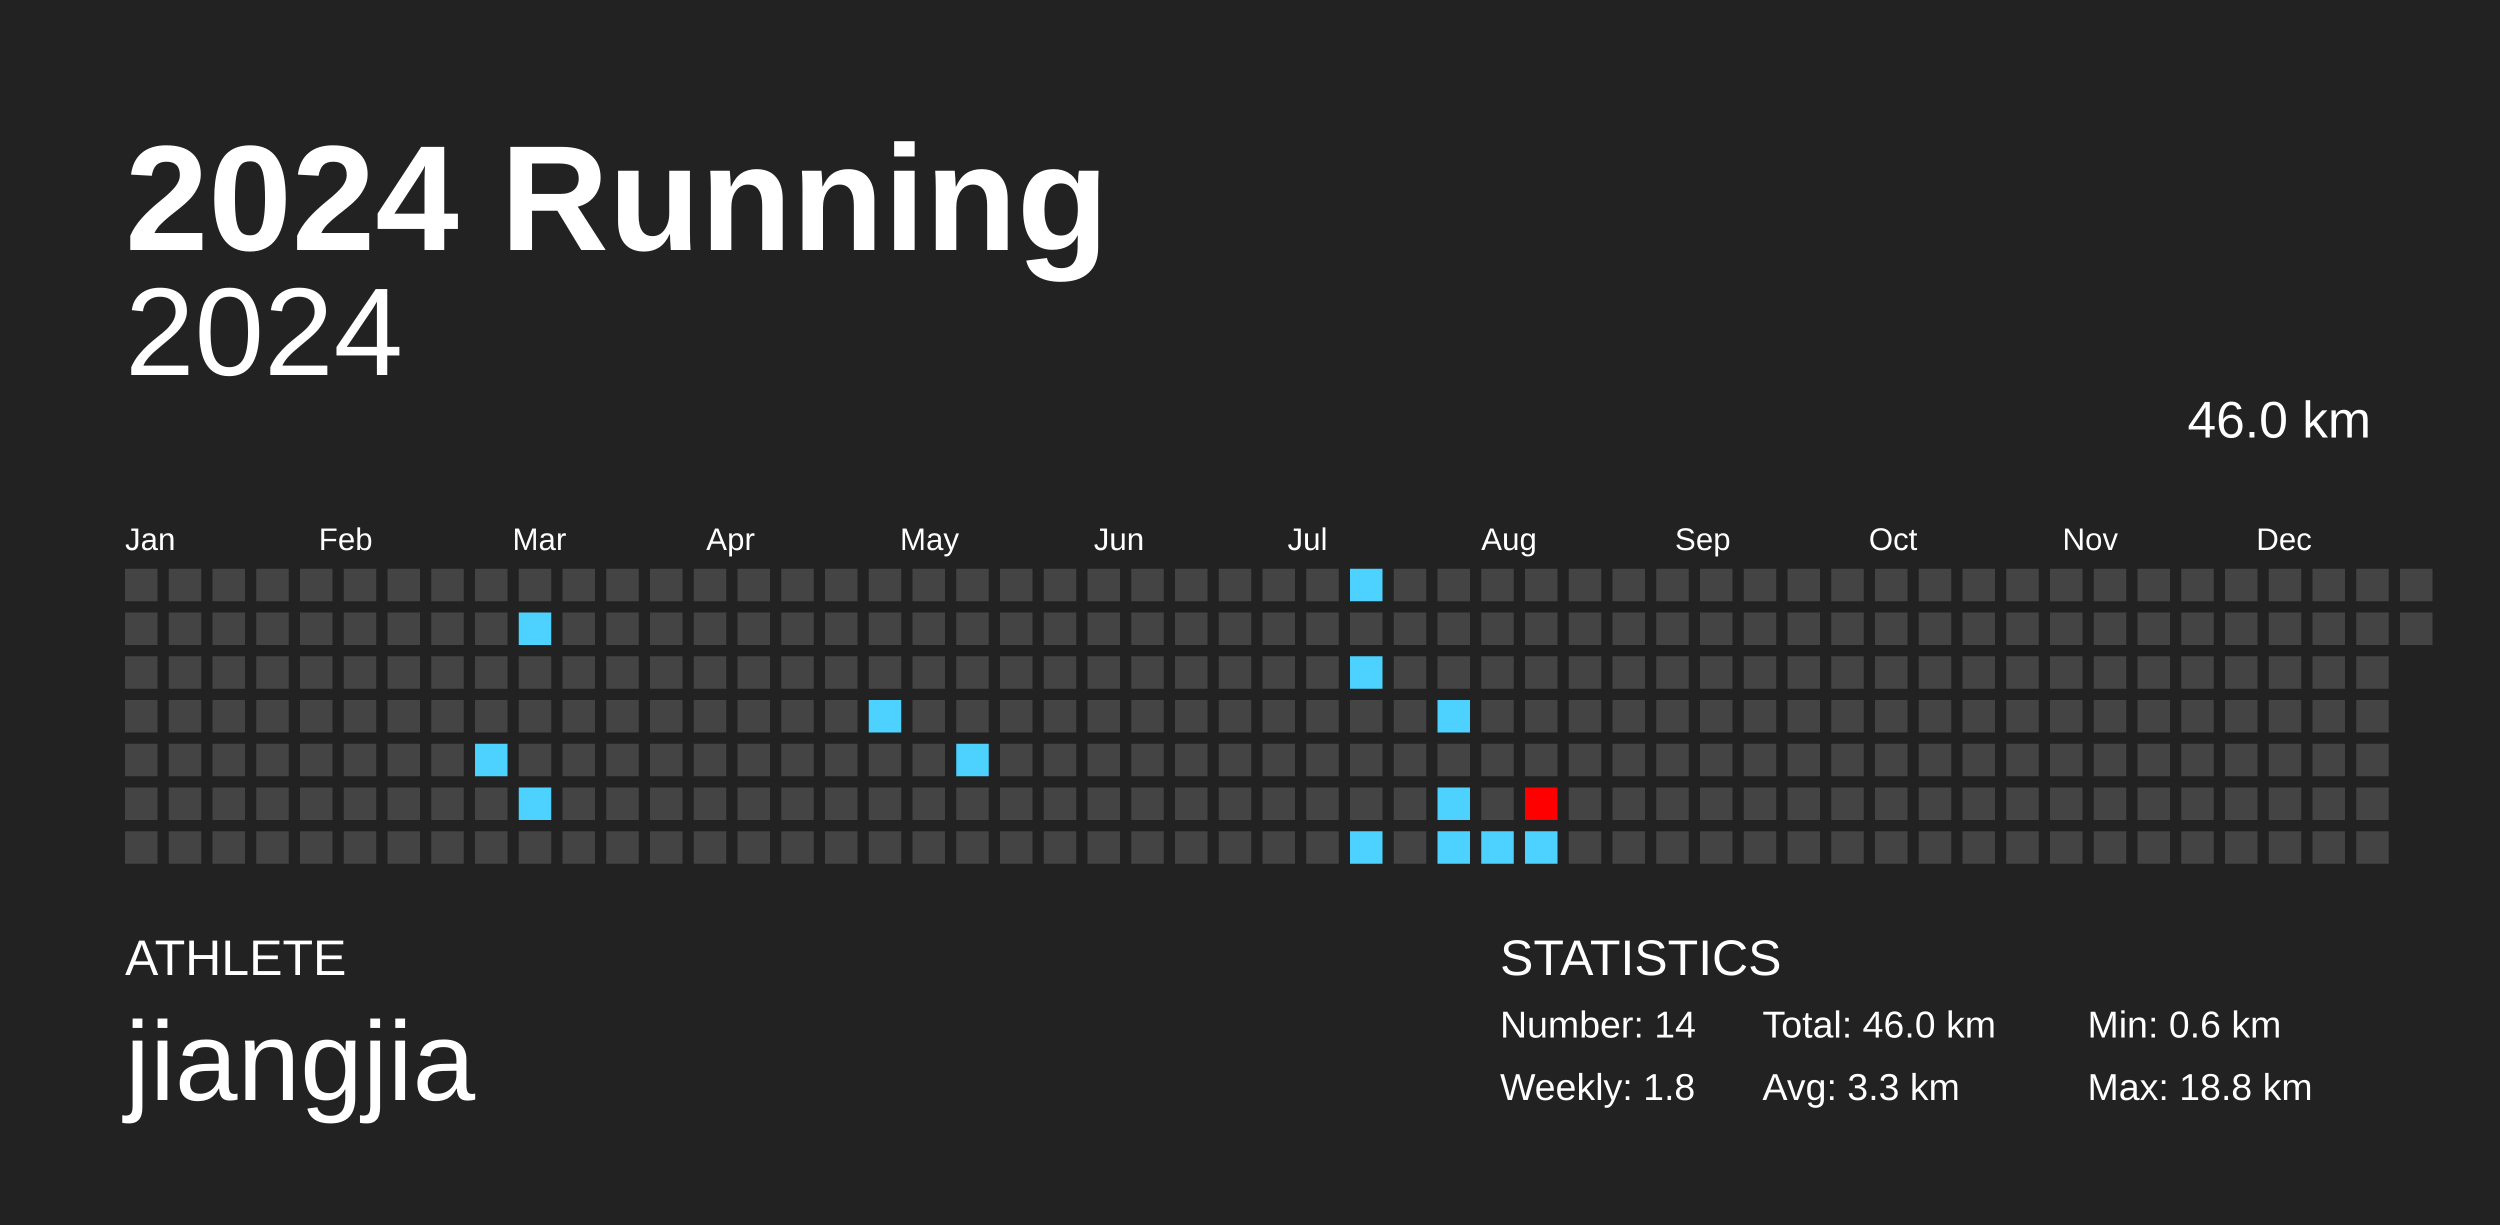
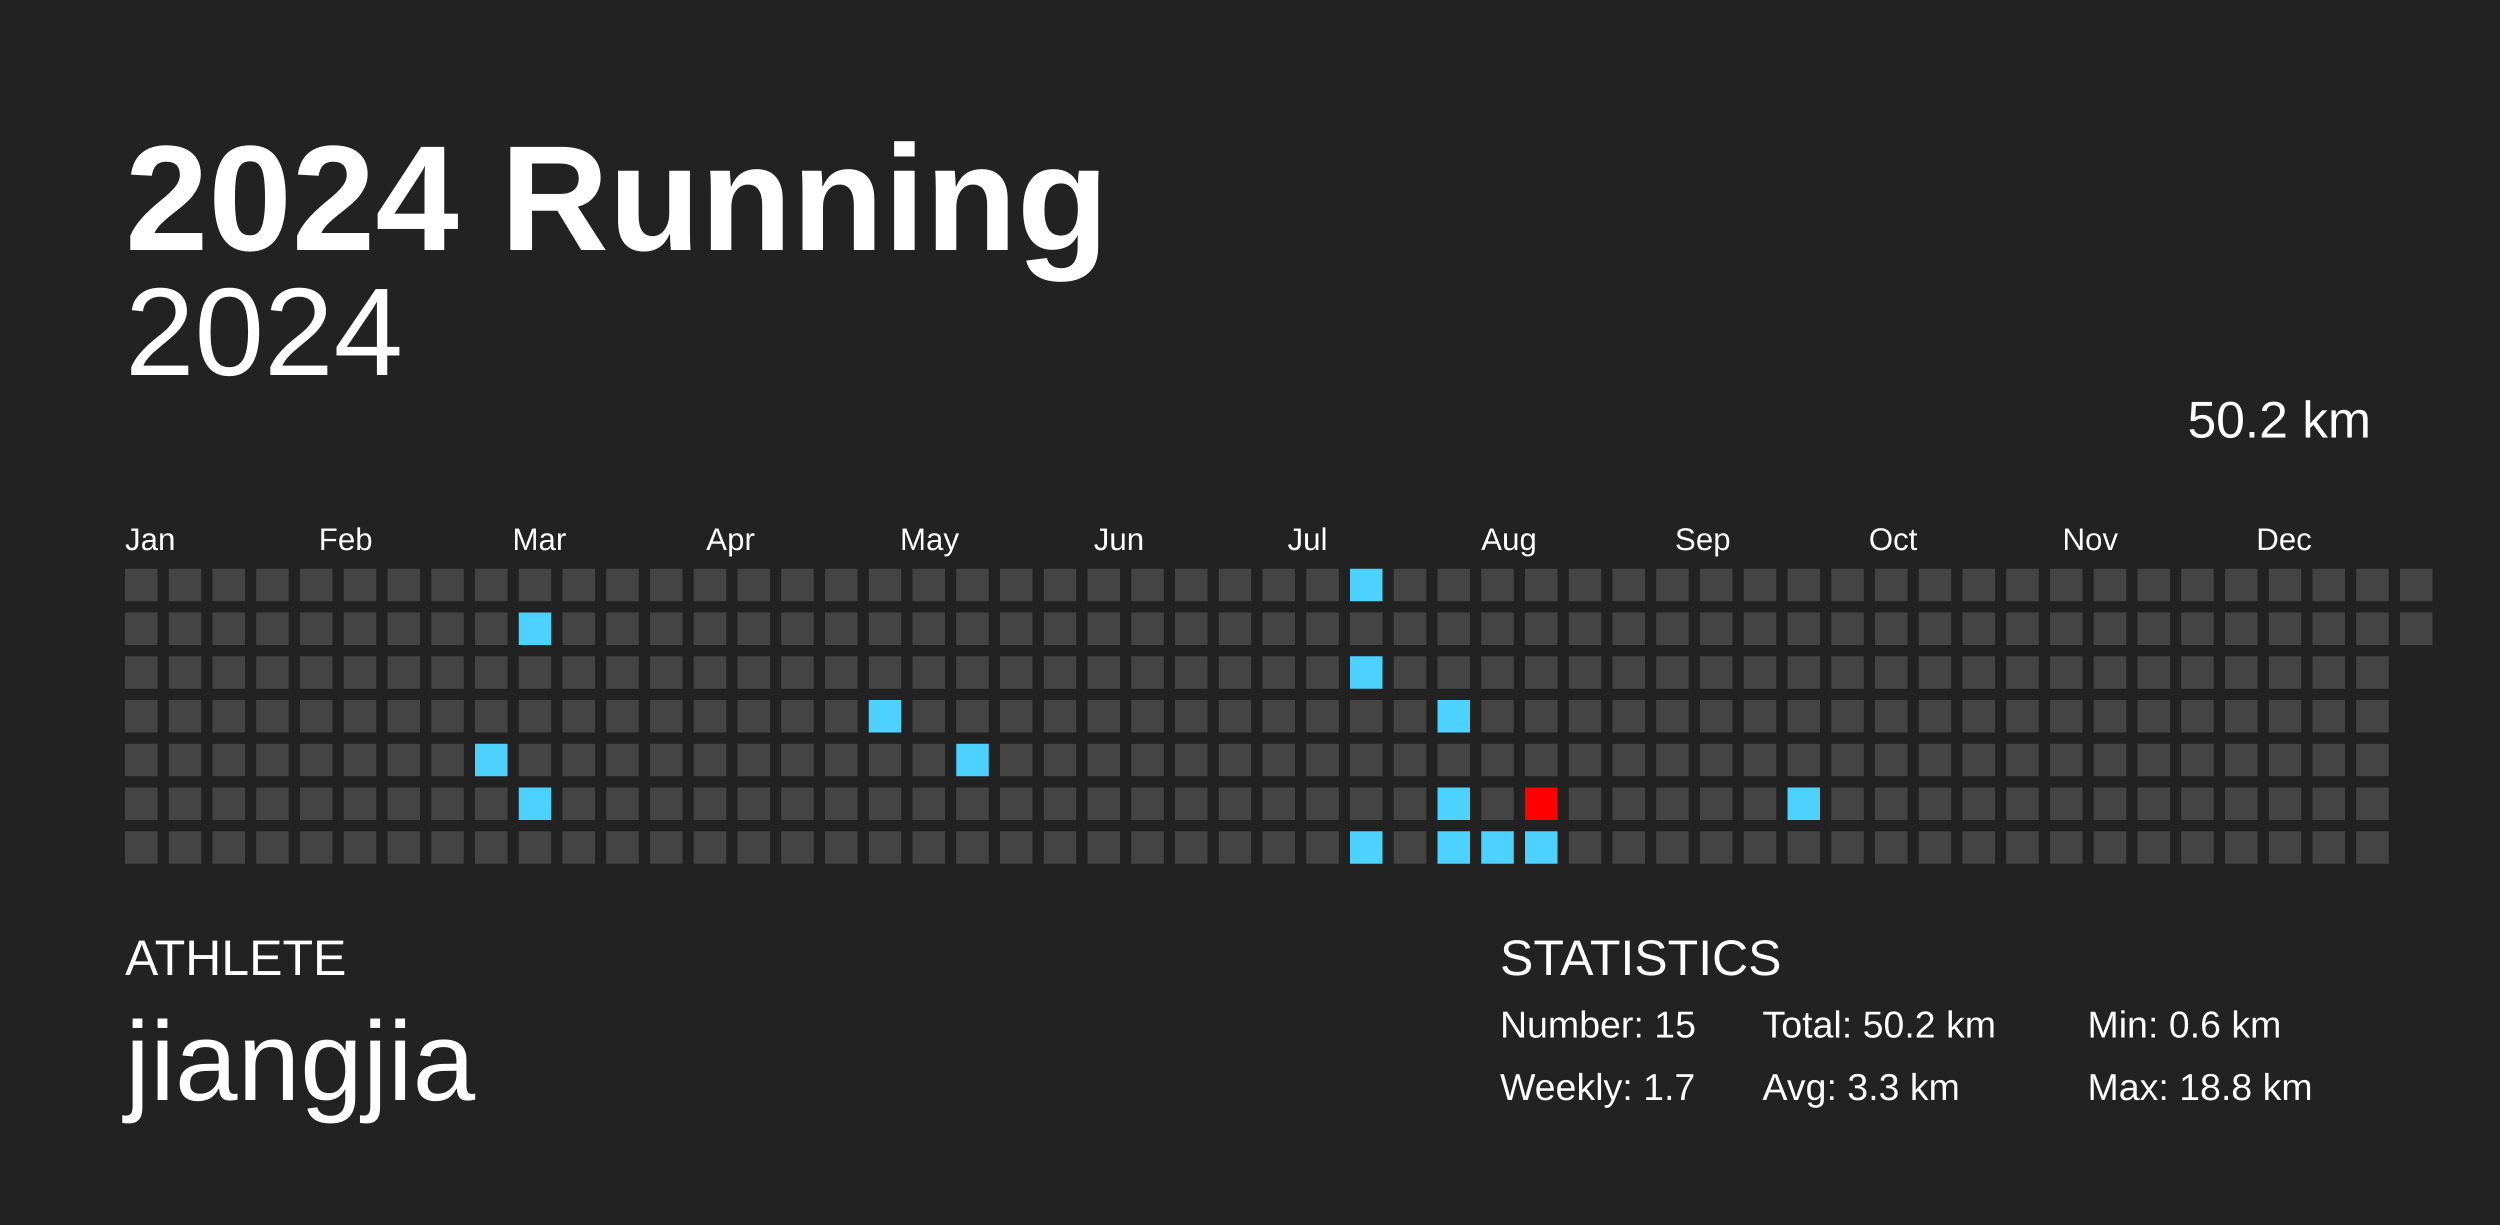
<svg xmlns="http://www.w3.org/2000/svg" baseProfile="full" height="98mm" version="1.1" viewBox="0,0,200,98" width="200mm">
  <defs />
  <rect fill="#222222" height="98" width="200" x="0" y="0" />
  <text fill="#FFFFFF" style="font-size:12px; font-family:Arial; font-weight:bold;" x="10" y="20">2024 Running</text>
  <text fill="#FFFFFF" style="font-size:4px; font-family:Arial" x="10" y="78">ATHLETE</text>
  <text fill="#FFFFFF" style="font-size:9px; font-family:Arial" x="10" y="88">jiangjia</text>
  <text fill="#FFFFFF" style="font-size:4px; font-family:Arial" x="120" y="78">STATISTICS</text>
-   <text fill="#FFFFFF" style="font-size:3px; font-family:Arial" x="120" y="83">Number: 14</text>
-   <text fill="#FFFFFF" style="font-size:3px; font-family:Arial" x="120" y="88">Weekly: 1.8</text>
-   <text fill="#FFFFFF" style="font-size:3px; font-family:Arial" x="141" y="83">Total: 46.0 km</text>
+   <text fill="#FFFFFF" style="font-size:3px; font-family:Arial" x="120" y="83">Number: 15</text>
+   <text fill="#FFFFFF" style="font-size:3px; font-family:Arial" x="120" y="88">Weekly: 1.7</text>
+   <text fill="#FFFFFF" style="font-size:3px; font-family:Arial" x="141" y="83">Total: 50.2 km</text>
  <text fill="#FFFFFF" style="font-size:3px; font-family:Arial" x="141" y="88">Avg: 3.3 km</text>
  <text fill="#FFFFFF" style="font-size:3px; font-family:Arial" x="167" y="83">Min: 0.6 km</text>
  <text fill="#FFFFFF" style="font-size:3px; font-family:Arial" x="167" y="88">Max: 18.8 km</text>
  <text alignment-baseline="hanging" fill="#FFFFFF" style="font-size:10.0px; font-family:Arial;" x="10" y="30">2024</text>
-   <text alignment-baseline="hanging" fill="#FFFFFF" style="font-size:4.125px; font-family:Arial;" x="175" y="35">46.0 km</text>
+   <text alignment-baseline="hanging" fill="#FFFFFF" style="font-size:4.125px; font-family:Arial;" x="175" y="35">50.2 km</text>
  <text fill="#FFFFFF" style="font-size:2.5px; font-family:Arial" x="10.0" y="44">Jan</text>
  <text fill="#FFFFFF" style="font-size:2.5px; font-family:Arial" x="25.5" y="44">Feb</text>
  <text fill="#FFFFFF" style="font-size:2.5px; font-family:Arial" x="41.0" y="44">Mar</text>
  <text fill="#FFFFFF" style="font-size:2.5px; font-family:Arial" x="56.5" y="44">Apr</text>
  <text fill="#FFFFFF" style="font-size:2.5px; font-family:Arial" x="72.0" y="44">May</text>
  <text fill="#FFFFFF" style="font-size:2.5px; font-family:Arial" x="87.5" y="44">Jun</text>
  <text fill="#FFFFFF" style="font-size:2.5px; font-family:Arial" x="103.0" y="44">Jul</text>
  <text fill="#FFFFFF" style="font-size:2.5px; font-family:Arial" x="118.5" y="44">Aug</text>
  <text fill="#FFFFFF" style="font-size:2.5px; font-family:Arial" x="134.0" y="44">Sep</text>
  <text fill="#FFFFFF" style="font-size:2.5px; font-family:Arial" x="149.5" y="44">Oct</text>
  <text fill="#FFFFFF" style="font-size:2.5px; font-family:Arial" x="165.0" y="44">Nov</text>
  <text fill="#FFFFFF" style="font-size:2.5px; font-family:Arial" x="180.5" y="44">Dec</text>
  <rect fill="#444444" height="2.6" width="2.6" x="10.0" y="45.5" />
  <rect fill="#444444" height="2.6" width="2.6" x="10.0" y="49.0" />
  <rect fill="#444444" height="2.6" width="2.6" x="10.0" y="52.5" />
  <rect fill="#444444" height="2.6" width="2.6" x="10.0" y="56.0" />
  <rect fill="#444444" height="2.6" width="2.6" x="10.0" y="59.5" />
  <rect fill="#444444" height="2.6" width="2.6" x="10.0" y="63.0" />
  <rect fill="#444444" height="2.6" width="2.6" x="10.0" y="66.5" />
  <rect fill="#444444" height="2.6" width="2.6" x="13.5" y="45.5" />
  <rect fill="#444444" height="2.6" width="2.6" x="13.5" y="49.0" />
  <rect fill="#444444" height="2.6" width="2.6" x="13.5" y="52.5" />
  <rect fill="#444444" height="2.6" width="2.6" x="13.5" y="56.0" />
  <rect fill="#444444" height="2.6" width="2.6" x="13.5" y="59.5" />
  <rect fill="#444444" height="2.6" width="2.6" x="13.5" y="63.0" />
  <rect fill="#444444" height="2.6" width="2.6" x="13.5" y="66.5" />
  <rect fill="#444444" height="2.6" width="2.6" x="17.0" y="45.5" />
  <rect fill="#444444" height="2.6" width="2.6" x="17.0" y="49.0" />
  <rect fill="#444444" height="2.6" width="2.6" x="17.0" y="52.5" />
  <rect fill="#444444" height="2.6" width="2.6" x="17.0" y="56.0" />
  <rect fill="#444444" height="2.6" width="2.6" x="17.0" y="59.5" />
  <rect fill="#444444" height="2.6" width="2.6" x="17.0" y="63.0" />
  <rect fill="#444444" height="2.6" width="2.6" x="17.0" y="66.5" />
  <rect fill="#444444" height="2.6" width="2.6" x="20.5" y="45.5" />
  <rect fill="#444444" height="2.6" width="2.6" x="20.5" y="49.0" />
  <rect fill="#444444" height="2.6" width="2.6" x="20.5" y="52.5" />
  <rect fill="#444444" height="2.6" width="2.6" x="20.5" y="56.0" />
  <rect fill="#444444" height="2.6" width="2.6" x="20.5" y="59.5" />
  <rect fill="#444444" height="2.6" width="2.6" x="20.5" y="63.0" />
  <rect fill="#444444" height="2.6" width="2.6" x="20.5" y="66.5" />
  <rect fill="#444444" height="2.6" width="2.6" x="24.0" y="45.5" />
  <rect fill="#444444" height="2.6" width="2.6" x="24.0" y="49.0" />
  <rect fill="#444444" height="2.6" width="2.6" x="24.0" y="52.5" />
  <rect fill="#444444" height="2.6" width="2.6" x="24.0" y="56.0" />
  <rect fill="#444444" height="2.6" width="2.6" x="24.0" y="59.5" />
  <rect fill="#444444" height="2.6" width="2.6" x="24.0" y="63.0" />
  <rect fill="#444444" height="2.6" width="2.6" x="24.0" y="66.5" />
  <rect fill="#444444" height="2.6" width="2.6" x="27.5" y="45.5" />
  <rect fill="#444444" height="2.6" width="2.6" x="27.5" y="49.0" />
  <rect fill="#444444" height="2.6" width="2.6" x="27.5" y="52.5" />
  <rect fill="#444444" height="2.6" width="2.6" x="27.5" y="56.0" />
  <rect fill="#444444" height="2.6" width="2.6" x="27.5" y="59.5" />
  <rect fill="#444444" height="2.6" width="2.6" x="27.5" y="63.0" />
  <rect fill="#444444" height="2.6" width="2.6" x="27.5" y="66.5" />
  <rect fill="#444444" height="2.6" width="2.6" x="31.0" y="45.5" />
  <rect fill="#444444" height="2.6" width="2.6" x="31.0" y="49.0" />
  <rect fill="#444444" height="2.6" width="2.6" x="31.0" y="52.5" />
  <rect fill="#444444" height="2.6" width="2.6" x="31.0" y="56.0" />
  <rect fill="#444444" height="2.6" width="2.6" x="31.0" y="59.5" />
  <rect fill="#444444" height="2.6" width="2.6" x="31.0" y="63.0" />
  <rect fill="#444444" height="2.6" width="2.6" x="31.0" y="66.5" />
  <rect fill="#444444" height="2.6" width="2.6" x="34.5" y="45.5" />
  <rect fill="#444444" height="2.6" width="2.6" x="34.5" y="49.0" />
  <rect fill="#444444" height="2.6" width="2.6" x="34.5" y="52.5" />
  <rect fill="#444444" height="2.6" width="2.6" x="34.5" y="56.0" />
  <rect fill="#444444" height="2.6" width="2.6" x="34.5" y="59.5" />
  <rect fill="#444444" height="2.6" width="2.6" x="34.5" y="63.0" />
  <rect fill="#444444" height="2.6" width="2.6" x="34.5" y="66.5" />
  <rect fill="#444444" height="2.6" width="2.6" x="38.0" y="45.5" />
  <rect fill="#444444" height="2.6" width="2.6" x="38.0" y="49.0" />
  <rect fill="#444444" height="2.6" width="2.6" x="38.0" y="52.5" />
  <rect fill="#444444" height="2.6" width="2.6" x="38.0" y="56.0" />
  <rect fill="#4dd2ff" height="2.6" width="2.6" x="38.0" y="59.5" />
  <rect fill="#444444" height="2.6" width="2.6" x="38.0" y="63.0" />
  <rect fill="#444444" height="2.6" width="2.6" x="38.0" y="66.5" />
  <rect fill="#444444" height="2.6" width="2.6" x="41.5" y="45.5" />
  <rect fill="#4dd2ff" height="2.6" width="2.6" x="41.5" y="49.0" />
  <rect fill="#444444" height="2.6" width="2.6" x="41.5" y="52.5" />
  <rect fill="#444444" height="2.6" width="2.6" x="41.5" y="56.0" />
  <rect fill="#444444" height="2.6" width="2.6" x="41.5" y="59.5" />
  <rect fill="#4dd2ff" height="2.6" width="2.6" x="41.5" y="63.0" />
  <rect fill="#444444" height="2.6" width="2.6" x="41.5" y="66.5" />
  <rect fill="#444444" height="2.6" width="2.6" x="45.0" y="45.5" />
  <rect fill="#444444" height="2.6" width="2.6" x="45.0" y="49.0" />
  <rect fill="#444444" height="2.6" width="2.6" x="45.0" y="52.5" />
  <rect fill="#444444" height="2.6" width="2.6" x="45.0" y="56.0" />
  <rect fill="#444444" height="2.6" width="2.6" x="45.0" y="59.5" />
  <rect fill="#444444" height="2.6" width="2.6" x="45.0" y="63.0" />
  <rect fill="#444444" height="2.6" width="2.6" x="45.0" y="66.5" />
  <rect fill="#444444" height="2.6" width="2.6" x="48.5" y="45.5" />
  <rect fill="#444444" height="2.6" width="2.6" x="48.5" y="49.0" />
  <rect fill="#444444" height="2.6" width="2.6" x="48.5" y="52.5" />
  <rect fill="#444444" height="2.6" width="2.6" x="48.5" y="56.0" />
  <rect fill="#444444" height="2.6" width="2.6" x="48.5" y="59.5" />
  <rect fill="#444444" height="2.6" width="2.6" x="48.5" y="63.0" />
  <rect fill="#444444" height="2.6" width="2.6" x="48.5" y="66.5" />
  <rect fill="#444444" height="2.6" width="2.6" x="52.0" y="45.5" />
  <rect fill="#444444" height="2.6" width="2.6" x="52.0" y="49.0" />
  <rect fill="#444444" height="2.6" width="2.6" x="52.0" y="52.5" />
  <rect fill="#444444" height="2.6" width="2.6" x="52.0" y="56.0" />
  <rect fill="#444444" height="2.6" width="2.6" x="52.0" y="59.5" />
  <rect fill="#444444" height="2.6" width="2.6" x="52.0" y="63.0" />
  <rect fill="#444444" height="2.6" width="2.6" x="52.0" y="66.5" />
  <rect fill="#444444" height="2.6" width="2.6" x="55.5" y="45.5" />
  <rect fill="#444444" height="2.6" width="2.6" x="55.5" y="49.0" />
  <rect fill="#444444" height="2.6" width="2.6" x="55.5" y="52.5" />
  <rect fill="#444444" height="2.6" width="2.6" x="55.5" y="56.0" />
  <rect fill="#444444" height="2.6" width="2.6" x="55.5" y="59.5" />
  <rect fill="#444444" height="2.6" width="2.6" x="55.5" y="63.0" />
  <rect fill="#444444" height="2.6" width="2.6" x="55.5" y="66.5" />
  <rect fill="#444444" height="2.6" width="2.6" x="59.0" y="45.5" />
  <rect fill="#444444" height="2.6" width="2.6" x="59.0" y="49.0" />
  <rect fill="#444444" height="2.6" width="2.6" x="59.0" y="52.5" />
  <rect fill="#444444" height="2.6" width="2.6" x="59.0" y="56.0" />
  <rect fill="#444444" height="2.6" width="2.6" x="59.0" y="59.5" />
  <rect fill="#444444" height="2.6" width="2.6" x="59.0" y="63.0" />
  <rect fill="#444444" height="2.6" width="2.6" x="59.0" y="66.5" />
  <rect fill="#444444" height="2.6" width="2.6" x="62.5" y="45.5" />
  <rect fill="#444444" height="2.6" width="2.6" x="62.5" y="49.0" />
  <rect fill="#444444" height="2.6" width="2.6" x="62.5" y="52.5" />
  <rect fill="#444444" height="2.6" width="2.6" x="62.5" y="56.0" />
  <rect fill="#444444" height="2.6" width="2.6" x="62.5" y="59.5" />
  <rect fill="#444444" height="2.6" width="2.6" x="62.5" y="63.0" />
  <rect fill="#444444" height="2.6" width="2.6" x="62.5" y="66.5" />
  <rect fill="#444444" height="2.6" width="2.6" x="66.0" y="45.5" />
  <rect fill="#444444" height="2.6" width="2.6" x="66.0" y="49.0" />
  <rect fill="#444444" height="2.6" width="2.6" x="66.0" y="52.5" />
  <rect fill="#444444" height="2.6" width="2.6" x="66.0" y="56.0" />
  <rect fill="#444444" height="2.6" width="2.6" x="66.0" y="59.5" />
  <rect fill="#444444" height="2.6" width="2.6" x="66.0" y="63.0" />
  <rect fill="#444444" height="2.6" width="2.6" x="66.0" y="66.5" />
  <rect fill="#444444" height="2.6" width="2.6" x="69.5" y="45.5" />
  <rect fill="#444444" height="2.6" width="2.6" x="69.5" y="49.0" />
  <rect fill="#444444" height="2.6" width="2.6" x="69.5" y="52.5" />
  <rect fill="#4dd2ff" height="2.6" width="2.6" x="69.5" y="56.0" />
  <rect fill="#444444" height="2.6" width="2.6" x="69.5" y="59.5" />
  <rect fill="#444444" height="2.6" width="2.6" x="69.5" y="63.0" />
  <rect fill="#444444" height="2.6" width="2.6" x="69.5" y="66.5" />
  <rect fill="#444444" height="2.6" width="2.6" x="73.0" y="45.5" />
  <rect fill="#444444" height="2.6" width="2.6" x="73.0" y="49.0" />
  <rect fill="#444444" height="2.6" width="2.6" x="73.0" y="52.5" />
  <rect fill="#444444" height="2.6" width="2.6" x="73.0" y="56.0" />
  <rect fill="#444444" height="2.6" width="2.6" x="73.0" y="59.5" />
  <rect fill="#444444" height="2.6" width="2.6" x="73.0" y="63.0" />
  <rect fill="#444444" height="2.6" width="2.6" x="73.0" y="66.5" />
  <rect fill="#444444" height="2.6" width="2.6" x="76.5" y="45.5" />
  <rect fill="#444444" height="2.6" width="2.6" x="76.5" y="49.0" />
  <rect fill="#444444" height="2.6" width="2.6" x="76.5" y="52.5" />
  <rect fill="#444444" height="2.6" width="2.6" x="76.5" y="56.0" />
  <rect fill="#4dd2ff" height="2.6" width="2.6" x="76.5" y="59.5" />
  <rect fill="#444444" height="2.6" width="2.6" x="76.5" y="63.0" />
  <rect fill="#444444" height="2.6" width="2.6" x="76.5" y="66.5" />
  <rect fill="#444444" height="2.6" width="2.6" x="80.0" y="45.5" />
  <rect fill="#444444" height="2.6" width="2.6" x="80.0" y="49.0" />
  <rect fill="#444444" height="2.6" width="2.6" x="80.0" y="52.5" />
  <rect fill="#444444" height="2.6" width="2.6" x="80.0" y="56.0" />
  <rect fill="#444444" height="2.6" width="2.6" x="80.0" y="59.5" />
  <rect fill="#444444" height="2.6" width="2.6" x="80.0" y="63.0" />
  <rect fill="#444444" height="2.6" width="2.6" x="80.0" y="66.5" />
  <rect fill="#444444" height="2.6" width="2.6" x="83.5" y="45.5" />
  <rect fill="#444444" height="2.6" width="2.6" x="83.5" y="49.0" />
  <rect fill="#444444" height="2.6" width="2.6" x="83.5" y="52.5" />
  <rect fill="#444444" height="2.6" width="2.6" x="83.5" y="56.0" />
  <rect fill="#444444" height="2.6" width="2.6" x="83.5" y="59.5" />
  <rect fill="#444444" height="2.6" width="2.6" x="83.5" y="63.0" />
  <rect fill="#444444" height="2.6" width="2.6" x="83.5" y="66.5" />
  <rect fill="#444444" height="2.6" width="2.6" x="87.0" y="45.5" />
  <rect fill="#444444" height="2.6" width="2.6" x="87.0" y="49.0" />
  <rect fill="#444444" height="2.6" width="2.6" x="87.0" y="52.5" />
  <rect fill="#444444" height="2.6" width="2.6" x="87.0" y="56.0" />
  <rect fill="#444444" height="2.6" width="2.6" x="87.0" y="59.5" />
  <rect fill="#444444" height="2.6" width="2.6" x="87.0" y="63.0" />
  <rect fill="#444444" height="2.6" width="2.6" x="87.0" y="66.5" />
  <rect fill="#444444" height="2.6" width="2.6" x="90.5" y="45.5" />
  <rect fill="#444444" height="2.6" width="2.6" x="90.5" y="49.0" />
  <rect fill="#444444" height="2.6" width="2.6" x="90.5" y="52.5" />
  <rect fill="#444444" height="2.6" width="2.6" x="90.5" y="56.0" />
  <rect fill="#444444" height="2.6" width="2.6" x="90.5" y="59.5" />
  <rect fill="#444444" height="2.6" width="2.6" x="90.5" y="63.0" />
  <rect fill="#444444" height="2.6" width="2.6" x="90.5" y="66.5" />
  <rect fill="#444444" height="2.6" width="2.6" x="94.0" y="45.5" />
  <rect fill="#444444" height="2.6" width="2.6" x="94.0" y="49.0" />
  <rect fill="#444444" height="2.6" width="2.6" x="94.0" y="52.5" />
  <rect fill="#444444" height="2.6" width="2.6" x="94.0" y="56.0" />
  <rect fill="#444444" height="2.6" width="2.6" x="94.0" y="59.5" />
  <rect fill="#444444" height="2.6" width="2.6" x="94.0" y="63.0" />
  <rect fill="#444444" height="2.6" width="2.6" x="94.0" y="66.5" />
  <rect fill="#444444" height="2.6" width="2.6" x="97.5" y="45.5" />
  <rect fill="#444444" height="2.6" width="2.6" x="97.5" y="49.0" />
  <rect fill="#444444" height="2.6" width="2.6" x="97.5" y="52.5" />
  <rect fill="#444444" height="2.6" width="2.6" x="97.5" y="56.0" />
  <rect fill="#444444" height="2.6" width="2.6" x="97.5" y="59.5" />
  <rect fill="#444444" height="2.6" width="2.6" x="97.5" y="63.0" />
  <rect fill="#444444" height="2.6" width="2.6" x="97.5" y="66.5" />
  <rect fill="#444444" height="2.6" width="2.6" x="101.0" y="45.5" />
  <rect fill="#444444" height="2.6" width="2.6" x="101.0" y="49.0" />
  <rect fill="#444444" height="2.6" width="2.6" x="101.0" y="52.5" />
  <rect fill="#444444" height="2.6" width="2.6" x="101.0" y="56.0" />
  <rect fill="#444444" height="2.6" width="2.6" x="101.0" y="59.5" />
  <rect fill="#444444" height="2.6" width="2.6" x="101.0" y="63.0" />
  <rect fill="#444444" height="2.6" width="2.6" x="101.0" y="66.5" />
  <rect fill="#444444" height="2.6" width="2.6" x="104.5" y="45.5" />
  <rect fill="#444444" height="2.6" width="2.6" x="104.5" y="49.0" />
  <rect fill="#444444" height="2.6" width="2.6" x="104.5" y="52.5" />
  <rect fill="#444444" height="2.6" width="2.6" x="104.5" y="56.0" />
  <rect fill="#444444" height="2.6" width="2.6" x="104.5" y="59.5" />
  <rect fill="#444444" height="2.6" width="2.6" x="104.5" y="63.0" />
  <rect fill="#444444" height="2.6" width="2.6" x="104.5" y="66.5" />
  <rect fill="#4dd2ff" height="2.6" width="2.6" x="108.0" y="45.5" />
  <rect fill="#444444" height="2.6" width="2.6" x="108.0" y="49.0" />
  <rect fill="#4dd2ff" height="2.6" width="2.6" x="108.0" y="52.5" />
  <rect fill="#444444" height="2.6" width="2.6" x="108.0" y="56.0" />
  <rect fill="#444444" height="2.6" width="2.6" x="108.0" y="59.5" />
  <rect fill="#444444" height="2.6" width="2.6" x="108.0" y="63.0" />
  <rect fill="#4dd2ff" height="2.6" width="2.6" x="108.0" y="66.5" />
  <rect fill="#444444" height="2.6" width="2.6" x="111.5" y="45.5" />
  <rect fill="#444444" height="2.6" width="2.6" x="111.5" y="49.0" />
  <rect fill="#444444" height="2.6" width="2.6" x="111.5" y="52.5" />
  <rect fill="#444444" height="2.6" width="2.6" x="111.5" y="56.0" />
  <rect fill="#444444" height="2.6" width="2.6" x="111.5" y="59.5" />
  <rect fill="#444444" height="2.6" width="2.6" x="111.5" y="63.0" />
  <rect fill="#444444" height="2.6" width="2.6" x="111.5" y="66.5" />
  <rect fill="#444444" height="2.6" width="2.6" x="115.0" y="45.5" />
  <rect fill="#444444" height="2.6" width="2.6" x="115.0" y="49.0" />
  <rect fill="#444444" height="2.6" width="2.6" x="115.0" y="52.5" />
  <rect fill="#4dd2ff" height="2.6" width="2.6" x="115.0" y="56.0" />
  <rect fill="#444444" height="2.6" width="2.6" x="115.0" y="59.5" />
  <rect fill="#4dd2ff" height="2.6" width="2.6" x="115.0" y="63.0" />
  <rect fill="#4dd2ff" height="2.6" width="2.6" x="115.0" y="66.5" />
  <rect fill="#444444" height="2.6" width="2.6" x="118.5" y="45.5" />
  <rect fill="#444444" height="2.6" width="2.6" x="118.5" y="49.0" />
  <rect fill="#444444" height="2.6" width="2.6" x="118.5" y="52.5" />
  <rect fill="#444444" height="2.6" width="2.6" x="118.5" y="56.0" />
  <rect fill="#444444" height="2.6" width="2.6" x="118.5" y="59.5" />
  <rect fill="#444444" height="2.6" width="2.6" x="118.5" y="63.0" />
  <rect fill="#4dd2ff" height="2.6" width="2.6" x="118.5" y="66.5" />
  <rect fill="#444444" height="2.6" width="2.6" x="122.0" y="45.5" />
  <rect fill="#444444" height="2.6" width="2.6" x="122.0" y="49.0" />
  <rect fill="#444444" height="2.6" width="2.6" x="122.0" y="52.5" />
  <rect fill="#444444" height="2.6" width="2.6" x="122.0" y="56.0" />
  <rect fill="#444444" height="2.6" width="2.6" x="122.0" y="59.5" />
  <rect fill="#ff0000" height="2.6" width="2.6" x="122.0" y="63.0" />
  <rect fill="#4dd2ff" height="2.6" width="2.6" x="122.0" y="66.5" />
  <rect fill="#444444" height="2.6" width="2.6" x="125.5" y="45.5" />
  <rect fill="#444444" height="2.6" width="2.6" x="125.5" y="49.0" />
  <rect fill="#444444" height="2.6" width="2.6" x="125.5" y="52.5" />
  <rect fill="#444444" height="2.6" width="2.6" x="125.5" y="56.0" />
  <rect fill="#444444" height="2.6" width="2.6" x="125.5" y="59.5" />
  <rect fill="#444444" height="2.6" width="2.6" x="125.5" y="63.0" />
  <rect fill="#444444" height="2.6" width="2.6" x="125.5" y="66.5" />
  <rect fill="#444444" height="2.6" width="2.6" x="129.0" y="45.5" />
  <rect fill="#444444" height="2.6" width="2.6" x="129.0" y="49.0" />
  <rect fill="#444444" height="2.6" width="2.6" x="129.0" y="52.5" />
  <rect fill="#444444" height="2.6" width="2.6" x="129.0" y="56.0" />
  <rect fill="#444444" height="2.6" width="2.6" x="129.0" y="59.5" />
  <rect fill="#444444" height="2.6" width="2.6" x="129.0" y="63.0" />
  <rect fill="#444444" height="2.6" width="2.6" x="129.0" y="66.5" />
  <rect fill="#444444" height="2.6" width="2.6" x="132.5" y="45.5" />
  <rect fill="#444444" height="2.6" width="2.6" x="132.5" y="49.0" />
  <rect fill="#444444" height="2.6" width="2.6" x="132.5" y="52.5" />
  <rect fill="#444444" height="2.6" width="2.6" x="132.5" y="56.0" />
  <rect fill="#444444" height="2.6" width="2.6" x="132.5" y="59.5" />
  <rect fill="#444444" height="2.6" width="2.6" x="132.5" y="63.0" />
  <rect fill="#444444" height="2.6" width="2.6" x="132.5" y="66.5" />
  <rect fill="#444444" height="2.6" width="2.6" x="136.0" y="45.5" />
  <rect fill="#444444" height="2.6" width="2.6" x="136.0" y="49.0" />
  <rect fill="#444444" height="2.6" width="2.6" x="136.0" y="52.5" />
  <rect fill="#444444" height="2.6" width="2.6" x="136.0" y="56.0" />
  <rect fill="#444444" height="2.6" width="2.6" x="136.0" y="59.5" />
  <rect fill="#444444" height="2.6" width="2.6" x="136.0" y="63.0" />
  <rect fill="#444444" height="2.6" width="2.6" x="136.0" y="66.5" />
  <rect fill="#444444" height="2.6" width="2.6" x="139.5" y="45.5" />
  <rect fill="#444444" height="2.6" width="2.6" x="139.5" y="49.0" />
  <rect fill="#444444" height="2.6" width="2.6" x="139.5" y="52.5" />
  <rect fill="#444444" height="2.6" width="2.6" x="139.5" y="56.0" />
  <rect fill="#444444" height="2.6" width="2.6" x="139.5" y="59.5" />
  <rect fill="#444444" height="2.6" width="2.6" x="139.5" y="63.0" />
  <rect fill="#444444" height="2.6" width="2.6" x="139.5" y="66.5" />
  <rect fill="#444444" height="2.6" width="2.6" x="143.0" y="45.5" />
  <rect fill="#444444" height="2.6" width="2.6" x="143.0" y="49.0" />
  <rect fill="#444444" height="2.6" width="2.6" x="143.0" y="52.5" />
  <rect fill="#444444" height="2.6" width="2.6" x="143.0" y="56.0" />
  <rect fill="#444444" height="2.6" width="2.6" x="143.0" y="59.5" />
-   <rect fill="#444444" height="2.6" width="2.6" x="143.0" y="63.0" />
+   <rect fill="#4dd2ff" height="2.6" width="2.6" x="143.0" y="63.0" />
  <rect fill="#444444" height="2.6" width="2.6" x="143.0" y="66.5" />
  <rect fill="#444444" height="2.6" width="2.6" x="146.5" y="45.5" />
  <rect fill="#444444" height="2.6" width="2.6" x="146.5" y="49.0" />
  <rect fill="#444444" height="2.6" width="2.6" x="146.5" y="52.5" />
  <rect fill="#444444" height="2.6" width="2.6" x="146.5" y="56.0" />
  <rect fill="#444444" height="2.6" width="2.6" x="146.5" y="59.5" />
  <rect fill="#444444" height="2.6" width="2.6" x="146.5" y="63.0" />
  <rect fill="#444444" height="2.6" width="2.6" x="146.5" y="66.5" />
  <rect fill="#444444" height="2.6" width="2.6" x="150.0" y="45.5" />
  <rect fill="#444444" height="2.6" width="2.6" x="150.0" y="49.0" />
  <rect fill="#444444" height="2.6" width="2.6" x="150.0" y="52.5" />
  <rect fill="#444444" height="2.6" width="2.6" x="150.0" y="56.0" />
  <rect fill="#444444" height="2.6" width="2.6" x="150.0" y="59.5" />
  <rect fill="#444444" height="2.6" width="2.6" x="150.0" y="63.0" />
  <rect fill="#444444" height="2.6" width="2.6" x="150.0" y="66.5" />
  <rect fill="#444444" height="2.6" width="2.6" x="153.5" y="45.5" />
  <rect fill="#444444" height="2.6" width="2.6" x="153.5" y="49.0" />
  <rect fill="#444444" height="2.6" width="2.6" x="153.5" y="52.5" />
  <rect fill="#444444" height="2.6" width="2.6" x="153.5" y="56.0" />
  <rect fill="#444444" height="2.6" width="2.6" x="153.5" y="59.5" />
  <rect fill="#444444" height="2.6" width="2.6" x="153.5" y="63.0" />
  <rect fill="#444444" height="2.6" width="2.6" x="153.5" y="66.5" />
  <rect fill="#444444" height="2.6" width="2.6" x="157.0" y="45.5" />
  <rect fill="#444444" height="2.6" width="2.6" x="157.0" y="49.0" />
  <rect fill="#444444" height="2.6" width="2.6" x="157.0" y="52.5" />
  <rect fill="#444444" height="2.6" width="2.6" x="157.0" y="56.0" />
  <rect fill="#444444" height="2.6" width="2.6" x="157.0" y="59.5" />
  <rect fill="#444444" height="2.6" width="2.6" x="157.0" y="63.0" />
  <rect fill="#444444" height="2.6" width="2.6" x="157.0" y="66.5" />
  <rect fill="#444444" height="2.6" width="2.6" x="160.5" y="45.5" />
  <rect fill="#444444" height="2.6" width="2.6" x="160.5" y="49.0" />
  <rect fill="#444444" height="2.6" width="2.6" x="160.5" y="52.5" />
  <rect fill="#444444" height="2.6" width="2.6" x="160.5" y="56.0" />
  <rect fill="#444444" height="2.6" width="2.6" x="160.5" y="59.5" />
  <rect fill="#444444" height="2.6" width="2.6" x="160.5" y="63.0" />
  <rect fill="#444444" height="2.6" width="2.6" x="160.5" y="66.5" />
  <rect fill="#444444" height="2.6" width="2.6" x="164.0" y="45.5" />
  <rect fill="#444444" height="2.6" width="2.6" x="164.0" y="49.0" />
  <rect fill="#444444" height="2.6" width="2.6" x="164.0" y="52.5" />
  <rect fill="#444444" height="2.6" width="2.6" x="164.0" y="56.0" />
  <rect fill="#444444" height="2.6" width="2.6" x="164.0" y="59.5" />
  <rect fill="#444444" height="2.6" width="2.6" x="164.0" y="63.0" />
  <rect fill="#444444" height="2.6" width="2.6" x="164.0" y="66.5" />
  <rect fill="#444444" height="2.6" width="2.6" x="167.5" y="45.5" />
  <rect fill="#444444" height="2.6" width="2.6" x="167.5" y="49.0" />
  <rect fill="#444444" height="2.6" width="2.6" x="167.5" y="52.5" />
  <rect fill="#444444" height="2.6" width="2.6" x="167.5" y="56.0" />
  <rect fill="#444444" height="2.6" width="2.6" x="167.5" y="59.5" />
  <rect fill="#444444" height="2.6" width="2.6" x="167.5" y="63.0" />
  <rect fill="#444444" height="2.6" width="2.6" x="167.5" y="66.5" />
  <rect fill="#444444" height="2.6" width="2.6" x="171.0" y="45.5" />
  <rect fill="#444444" height="2.6" width="2.6" x="171.0" y="49.0" />
  <rect fill="#444444" height="2.6" width="2.6" x="171.0" y="52.5" />
  <rect fill="#444444" height="2.6" width="2.6" x="171.0" y="56.0" />
  <rect fill="#444444" height="2.6" width="2.6" x="171.0" y="59.5" />
  <rect fill="#444444" height="2.6" width="2.6" x="171.0" y="63.0" />
  <rect fill="#444444" height="2.6" width="2.6" x="171.0" y="66.5" />
  <rect fill="#444444" height="2.6" width="2.6" x="174.5" y="45.5" />
  <rect fill="#444444" height="2.6" width="2.6" x="174.5" y="49.0" />
  <rect fill="#444444" height="2.6" width="2.6" x="174.5" y="52.5" />
  <rect fill="#444444" height="2.6" width="2.6" x="174.5" y="56.0" />
  <rect fill="#444444" height="2.6" width="2.6" x="174.5" y="59.5" />
  <rect fill="#444444" height="2.6" width="2.6" x="174.5" y="63.0" />
  <rect fill="#444444" height="2.6" width="2.6" x="174.5" y="66.5" />
  <rect fill="#444444" height="2.6" width="2.6" x="178.0" y="45.5" />
  <rect fill="#444444" height="2.6" width="2.6" x="178.0" y="49.0" />
  <rect fill="#444444" height="2.6" width="2.6" x="178.0" y="52.5" />
  <rect fill="#444444" height="2.6" width="2.6" x="178.0" y="56.0" />
  <rect fill="#444444" height="2.6" width="2.6" x="178.0" y="59.5" />
  <rect fill="#444444" height="2.6" width="2.6" x="178.0" y="63.0" />
  <rect fill="#444444" height="2.6" width="2.6" x="178.0" y="66.5" />
  <rect fill="#444444" height="2.6" width="2.6" x="181.5" y="45.5" />
  <rect fill="#444444" height="2.6" width="2.6" x="181.5" y="49.0" />
  <rect fill="#444444" height="2.6" width="2.6" x="181.5" y="52.5" />
  <rect fill="#444444" height="2.6" width="2.6" x="181.5" y="56.0" />
  <rect fill="#444444" height="2.6" width="2.6" x="181.5" y="59.5" />
  <rect fill="#444444" height="2.6" width="2.6" x="181.5" y="63.0" />
  <rect fill="#444444" height="2.6" width="2.6" x="181.5" y="66.5" />
  <rect fill="#444444" height="2.6" width="2.6" x="185.0" y="45.5" />
  <rect fill="#444444" height="2.6" width="2.6" x="185.0" y="49.0" />
  <rect fill="#444444" height="2.6" width="2.6" x="185.0" y="52.5" />
  <rect fill="#444444" height="2.6" width="2.6" x="185.0" y="56.0" />
  <rect fill="#444444" height="2.6" width="2.6" x="185.0" y="59.5" />
  <rect fill="#444444" height="2.6" width="2.6" x="185.0" y="63.0" />
  <rect fill="#444444" height="2.6" width="2.6" x="185.0" y="66.5" />
  <rect fill="#444444" height="2.6" width="2.6" x="188.5" y="45.5" />
  <rect fill="#444444" height="2.6" width="2.6" x="188.5" y="49.0" />
  <rect fill="#444444" height="2.6" width="2.6" x="188.5" y="52.5" />
  <rect fill="#444444" height="2.6" width="2.6" x="188.5" y="56.0" />
  <rect fill="#444444" height="2.6" width="2.6" x="188.5" y="59.5" />
  <rect fill="#444444" height="2.6" width="2.6" x="188.5" y="63.0" />
  <rect fill="#444444" height="2.6" width="2.6" x="188.5" y="66.5" />
  <rect fill="#444444" height="2.6" width="2.6" x="192.0" y="45.5" />
  <rect fill="#444444" height="2.6" width="2.6" x="192.0" y="49.0" />
</svg>
